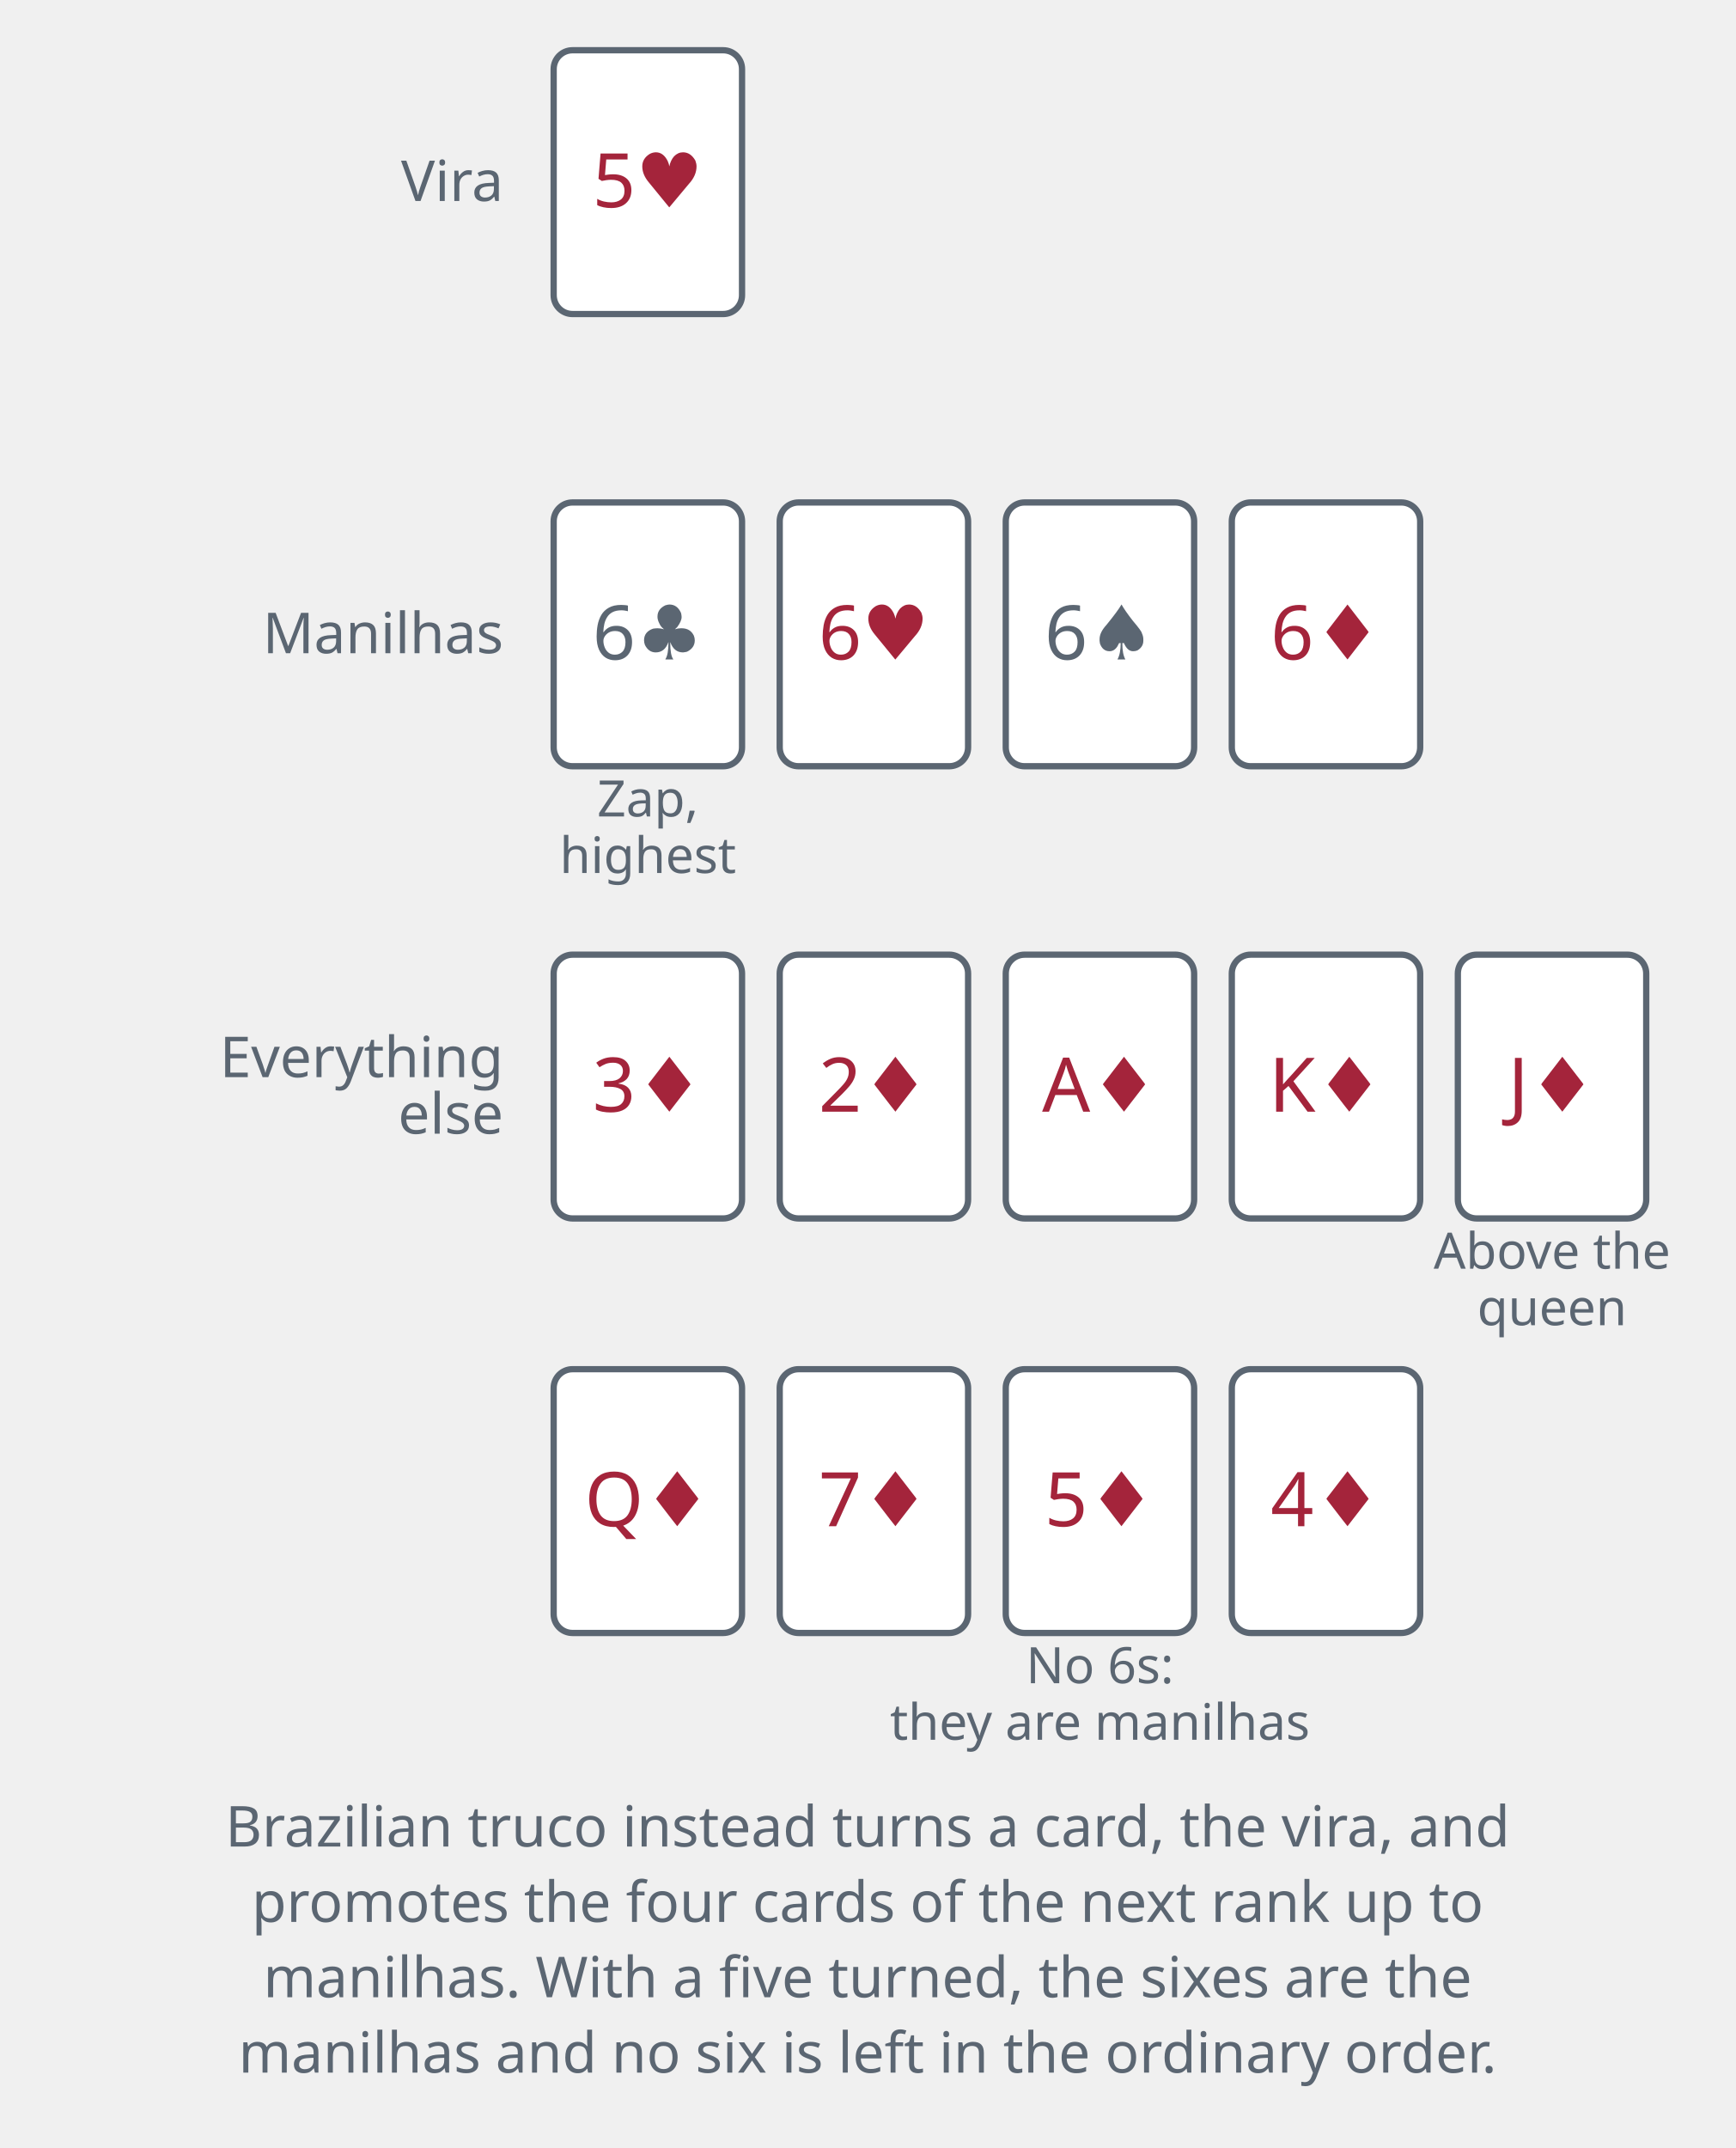
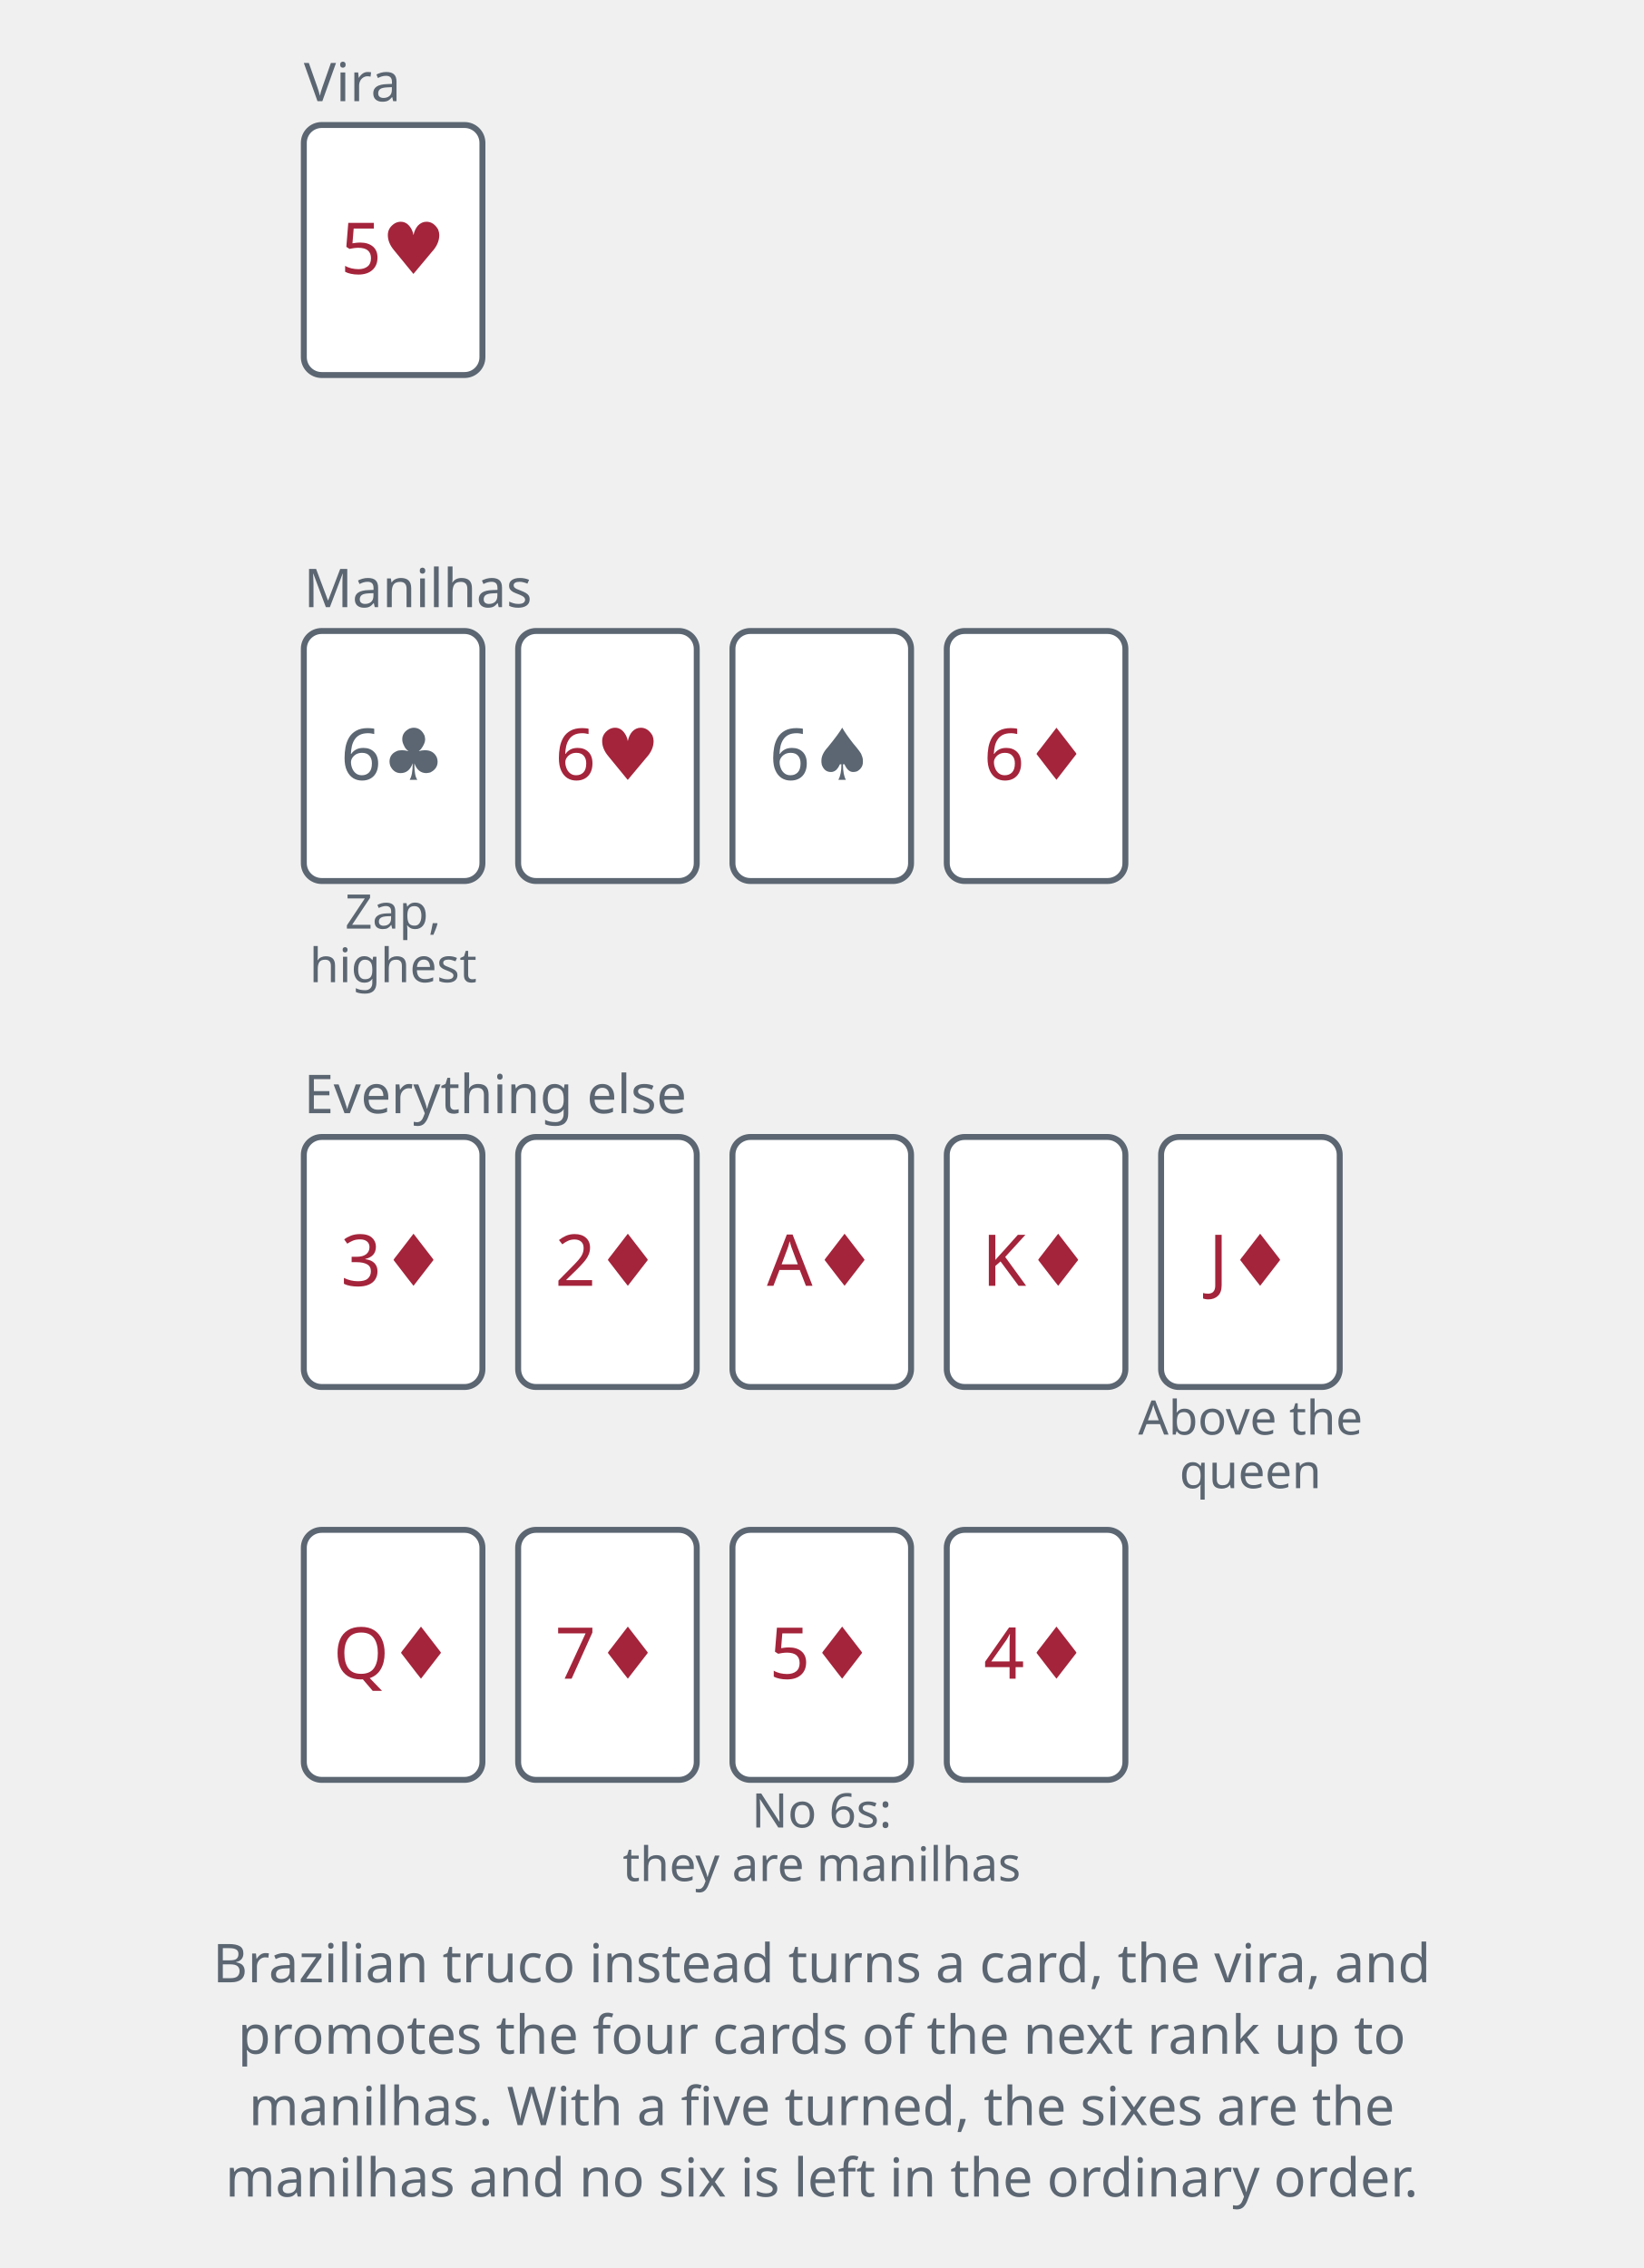
- <svg xmlns="http://www.w3.org/2000/svg" viewBox="0 0 276 342" width="442" height="547" role="img" aria-label="Truco: Brazilian truco instead turns a card, the vira, and promotes the four cards of the next rank up to manilhas. With a five turned, the sixes are the manilhas and no six is left in the ordinary order.">
-   <rect x="88.0" y="8.0" width="30" height="42" rx="3" fill="#ffffff" stroke="#5b6672" stroke-width="1" />
-   <text x="103.0" y="33.0" text-anchor="middle" font-family="system-ui, sans-serif" font-size="12" fill="#a4243b">5♥</text>
-   <rect x="88.0" y="80.0" width="30" height="42" rx="3" fill="#ffffff" stroke="#5b6672" stroke-width="1" />
-   <text x="103.0" y="105.0" text-anchor="middle" font-family="system-ui, sans-serif" font-size="12" fill="#5b6672">6♣</text>
-   <text x="103.0" y="130.0" text-anchor="middle" font-family="system-ui, sans-serif" font-size="8" fill="#5b6672">Zap,</text>
-   <text x="103.0" y="139.0" text-anchor="middle" font-family="system-ui, sans-serif" font-size="8" fill="#5b6672">highest</text>
-   <rect x="124.0" y="80.0" width="30" height="42" rx="3" fill="#ffffff" stroke="#5b6672" stroke-width="1" />
-   <text x="139.0" y="105.0" text-anchor="middle" font-family="system-ui, sans-serif" font-size="12" fill="#a4243b">6♥</text>
-   <rect x="160.0" y="80.0" width="30" height="42" rx="3" fill="#ffffff" stroke="#5b6672" stroke-width="1" />
-   <text x="175.0" y="105.0" text-anchor="middle" font-family="system-ui, sans-serif" font-size="12" fill="#5b6672">6♠</text>
-   <rect x="196.0" y="80.0" width="30" height="42" rx="3" fill="#ffffff" stroke="#5b6672" stroke-width="1" />
-   <text x="211.0" y="105.0" text-anchor="middle" font-family="system-ui, sans-serif" font-size="12" fill="#a4243b">6♦</text>
-   <rect x="88.0" y="152.0" width="30" height="42" rx="3" fill="#ffffff" stroke="#5b6672" stroke-width="1" />
-   <text x="103.0" y="177.0" text-anchor="middle" font-family="system-ui, sans-serif" font-size="12" fill="#a4243b">3♦</text>
-   <rect x="124.0" y="152.0" width="30" height="42" rx="3" fill="#ffffff" stroke="#5b6672" stroke-width="1" />
-   <text x="139.0" y="177.0" text-anchor="middle" font-family="system-ui, sans-serif" font-size="12" fill="#a4243b">2♦</text>
-   <rect x="160.0" y="152.0" width="30" height="42" rx="3" fill="#ffffff" stroke="#5b6672" stroke-width="1" />
-   <text x="175.0" y="177.0" text-anchor="middle" font-family="system-ui, sans-serif" font-size="12" fill="#a4243b">A♦</text>
-   <rect x="196.0" y="152.0" width="30" height="42" rx="3" fill="#ffffff" stroke="#5b6672" stroke-width="1" />
-   <text x="211.0" y="177.0" text-anchor="middle" font-family="system-ui, sans-serif" font-size="12" fill="#a4243b">K♦</text>
-   <rect x="232.0" y="152.0" width="30" height="42" rx="3" fill="#ffffff" stroke="#5b6672" stroke-width="1" />
-   <text x="247.0" y="177.0" text-anchor="middle" font-family="system-ui, sans-serif" font-size="12" fill="#a4243b">J♦</text>
-   <text x="247.0" y="202.0" text-anchor="middle" font-family="system-ui, sans-serif" font-size="8" fill="#5b6672">Above the</text>
-   <text x="247.0" y="211.0" text-anchor="middle" font-family="system-ui, sans-serif" font-size="8" fill="#5b6672">queen</text>
-   <rect x="88.0" y="218.0" width="30" height="42" rx="3" fill="#ffffff" stroke="#5b6672" stroke-width="1" />
-   <text x="103.0" y="243.0" text-anchor="middle" font-family="system-ui, sans-serif" font-size="12" fill="#a4243b">Q♦</text>
-   <rect x="124.0" y="218.0" width="30" height="42" rx="3" fill="#ffffff" stroke="#5b6672" stroke-width="1" />
-   <text x="139.0" y="243.0" text-anchor="middle" font-family="system-ui, sans-serif" font-size="12" fill="#a4243b">7♦</text>
-   <rect x="160.0" y="218.0" width="30" height="42" rx="3" fill="#ffffff" stroke="#5b6672" stroke-width="1" />
-   <text x="175.0" y="243.0" text-anchor="middle" font-family="system-ui, sans-serif" font-size="12" fill="#a4243b">5♦</text>
-   <text x="175.0" y="268.0" text-anchor="middle" font-family="system-ui, sans-serif" font-size="8" fill="#5b6672">No 6s:</text>
-   <text x="175.0" y="277.0" text-anchor="middle" font-family="system-ui, sans-serif" font-size="8" fill="#5b6672">they are manilhas</text>
-   <rect x="196.0" y="218.0" width="30" height="42" rx="3" fill="#ffffff" stroke="#5b6672" stroke-width="1" />
-   <text x="211.0" y="243.0" text-anchor="middle" font-family="system-ui, sans-serif" font-size="12" fill="#a4243b">4♦</text>
-   <text x="80.0" y="32.0" text-anchor="end" font-family="system-ui, sans-serif" font-size="9" fill="#5b6672">Vira</text>
-   <text x="80.0" y="104.0" text-anchor="end" font-family="system-ui, sans-serif" font-size="9" fill="#5b6672">Manilhas</text>
-   <text x="80.0" y="171.5" text-anchor="end" font-family="system-ui, sans-serif" font-size="9" fill="#5b6672">Everything</text>
-   <text x="80.0" y="180.5" text-anchor="end" font-family="system-ui, sans-serif" font-size="9" fill="#5b6672">else</text>
-   <text x="138.0" y="294.0" text-anchor="middle" font-family="system-ui, sans-serif" font-size="9" fill="#5b6672">Brazilian truco instead turns a card, the vira, and</text>
-   <text x="138.0" y="306.0" text-anchor="middle" font-family="system-ui, sans-serif" font-size="9" fill="#5b6672">promotes the four cards of the next rank up to</text>
-   <text x="138.0" y="318.0" text-anchor="middle" font-family="system-ui, sans-serif" font-size="9" fill="#5b6672">manilhas. With a five turned, the sixes are the</text>
-   <text x="138.0" y="330.0" text-anchor="middle" font-family="system-ui, sans-serif" font-size="9" fill="#5b6672">manilhas and no six is left in the ordinary order.</text>
+ <svg xmlns="http://www.w3.org/2000/svg" viewBox="0 0 276 381" width="442" height="610" role="img" aria-label="Truco: Brazilian truco instead turns a card, the vira, and promotes the four cards of the next rank up to manilhas. With a five turned, the sixes are the manilhas and no six is left in the ordinary order.">
+   <rect x="51.0" y="21.0" width="30" height="42" rx="3" fill="#ffffff" stroke="#5b6672" stroke-width="1" />
+   <text x="66.0" y="46.0" text-anchor="middle" font-family="system-ui, sans-serif" font-size="12" fill="#a4243b">5♥</text>
+   <rect x="51.0" y="106.0" width="30" height="42" rx="3" fill="#ffffff" stroke="#5b6672" stroke-width="1" />
+   <text x="66.0" y="131.0" text-anchor="middle" font-family="system-ui, sans-serif" font-size="12" fill="#5b6672">6♣</text>
+   <text x="66.0" y="156.0" text-anchor="middle" font-family="system-ui, sans-serif" font-size="8" fill="#5b6672">Zap,</text>
+   <text x="66.0" y="165.0" text-anchor="middle" font-family="system-ui, sans-serif" font-size="8" fill="#5b6672">highest</text>
+   <rect x="87.0" y="106.0" width="30" height="42" rx="3" fill="#ffffff" stroke="#5b6672" stroke-width="1" />
+   <text x="102.0" y="131.0" text-anchor="middle" font-family="system-ui, sans-serif" font-size="12" fill="#a4243b">6♥</text>
+   <rect x="123.0" y="106.0" width="30" height="42" rx="3" fill="#ffffff" stroke="#5b6672" stroke-width="1" />
+   <text x="138.0" y="131.0" text-anchor="middle" font-family="system-ui, sans-serif" font-size="12" fill="#5b6672">6♠</text>
+   <rect x="159.0" y="106.0" width="30" height="42" rx="3" fill="#ffffff" stroke="#5b6672" stroke-width="1" />
+   <text x="174.0" y="131.0" text-anchor="middle" font-family="system-ui, sans-serif" font-size="12" fill="#a4243b">6♦</text>
+   <rect x="51.0" y="191.0" width="30" height="42" rx="3" fill="#ffffff" stroke="#5b6672" stroke-width="1" />
+   <text x="66.0" y="216.0" text-anchor="middle" font-family="system-ui, sans-serif" font-size="12" fill="#a4243b">3♦</text>
+   <rect x="87.0" y="191.0" width="30" height="42" rx="3" fill="#ffffff" stroke="#5b6672" stroke-width="1" />
+   <text x="102.0" y="216.0" text-anchor="middle" font-family="system-ui, sans-serif" font-size="12" fill="#a4243b">2♦</text>
+   <rect x="123.0" y="191.0" width="30" height="42" rx="3" fill="#ffffff" stroke="#5b6672" stroke-width="1" />
+   <text x="138.0" y="216.0" text-anchor="middle" font-family="system-ui, sans-serif" font-size="12" fill="#a4243b">A♦</text>
+   <rect x="159.0" y="191.0" width="30" height="42" rx="3" fill="#ffffff" stroke="#5b6672" stroke-width="1" />
+   <text x="174.0" y="216.0" text-anchor="middle" font-family="system-ui, sans-serif" font-size="12" fill="#a4243b">K♦</text>
+   <rect x="195.0" y="191.0" width="30" height="42" rx="3" fill="#ffffff" stroke="#5b6672" stroke-width="1" />
+   <text x="210.0" y="216.0" text-anchor="middle" font-family="system-ui, sans-serif" font-size="12" fill="#a4243b">J♦</text>
+   <text x="210.0" y="241.0" text-anchor="middle" font-family="system-ui, sans-serif" font-size="8" fill="#5b6672">Above the</text>
+   <text x="210.0" y="250.0" text-anchor="middle" font-family="system-ui, sans-serif" font-size="8" fill="#5b6672">queen</text>
+   <rect x="51.0" y="257.0" width="30" height="42" rx="3" fill="#ffffff" stroke="#5b6672" stroke-width="1" />
+   <text x="66.0" y="282.0" text-anchor="middle" font-family="system-ui, sans-serif" font-size="12" fill="#a4243b">Q♦</text>
+   <rect x="87.0" y="257.0" width="30" height="42" rx="3" fill="#ffffff" stroke="#5b6672" stroke-width="1" />
+   <text x="102.0" y="282.0" text-anchor="middle" font-family="system-ui, sans-serif" font-size="12" fill="#a4243b">7♦</text>
+   <rect x="123.0" y="257.0" width="30" height="42" rx="3" fill="#ffffff" stroke="#5b6672" stroke-width="1" />
+   <text x="138.0" y="282.0" text-anchor="middle" font-family="system-ui, sans-serif" font-size="12" fill="#a4243b">5♦</text>
+   <text x="138.0" y="307.0" text-anchor="middle" font-family="system-ui, sans-serif" font-size="8" fill="#5b6672">No 6s:</text>
+   <text x="138.0" y="316.0" text-anchor="middle" font-family="system-ui, sans-serif" font-size="8" fill="#5b6672">they are manilhas</text>
+   <rect x="159.0" y="257.0" width="30" height="42" rx="3" fill="#ffffff" stroke="#5b6672" stroke-width="1" />
+   <text x="174.0" y="282.0" text-anchor="middle" font-family="system-ui, sans-serif" font-size="12" fill="#a4243b">4♦</text>
+   <text x="51.0" y="17.0" font-family="system-ui, sans-serif" font-size="9" fill="#5b6672">Vira</text>
+   <text x="51.0" y="102.0" font-family="system-ui, sans-serif" font-size="9" fill="#5b6672">Manilhas</text>
+   <text x="51.0" y="187.0" font-family="system-ui, sans-serif" font-size="9" fill="#5b6672">Everything else</text>
+   <text x="138.0" y="333.0" text-anchor="middle" font-family="system-ui, sans-serif" font-size="9" fill="#5b6672">Brazilian truco instead turns a card, the vira, and</text>
+   <text x="138.0" y="345.0" text-anchor="middle" font-family="system-ui, sans-serif" font-size="9" fill="#5b6672">promotes the four cards of the next rank up to</text>
+   <text x="138.0" y="357.0" text-anchor="middle" font-family="system-ui, sans-serif" font-size="9" fill="#5b6672">manilhas. With a five turned, the sixes are the</text>
+   <text x="138.0" y="369.0" text-anchor="middle" font-family="system-ui, sans-serif" font-size="9" fill="#5b6672">manilhas and no six is left in the ordinary order.</text>
</svg>
